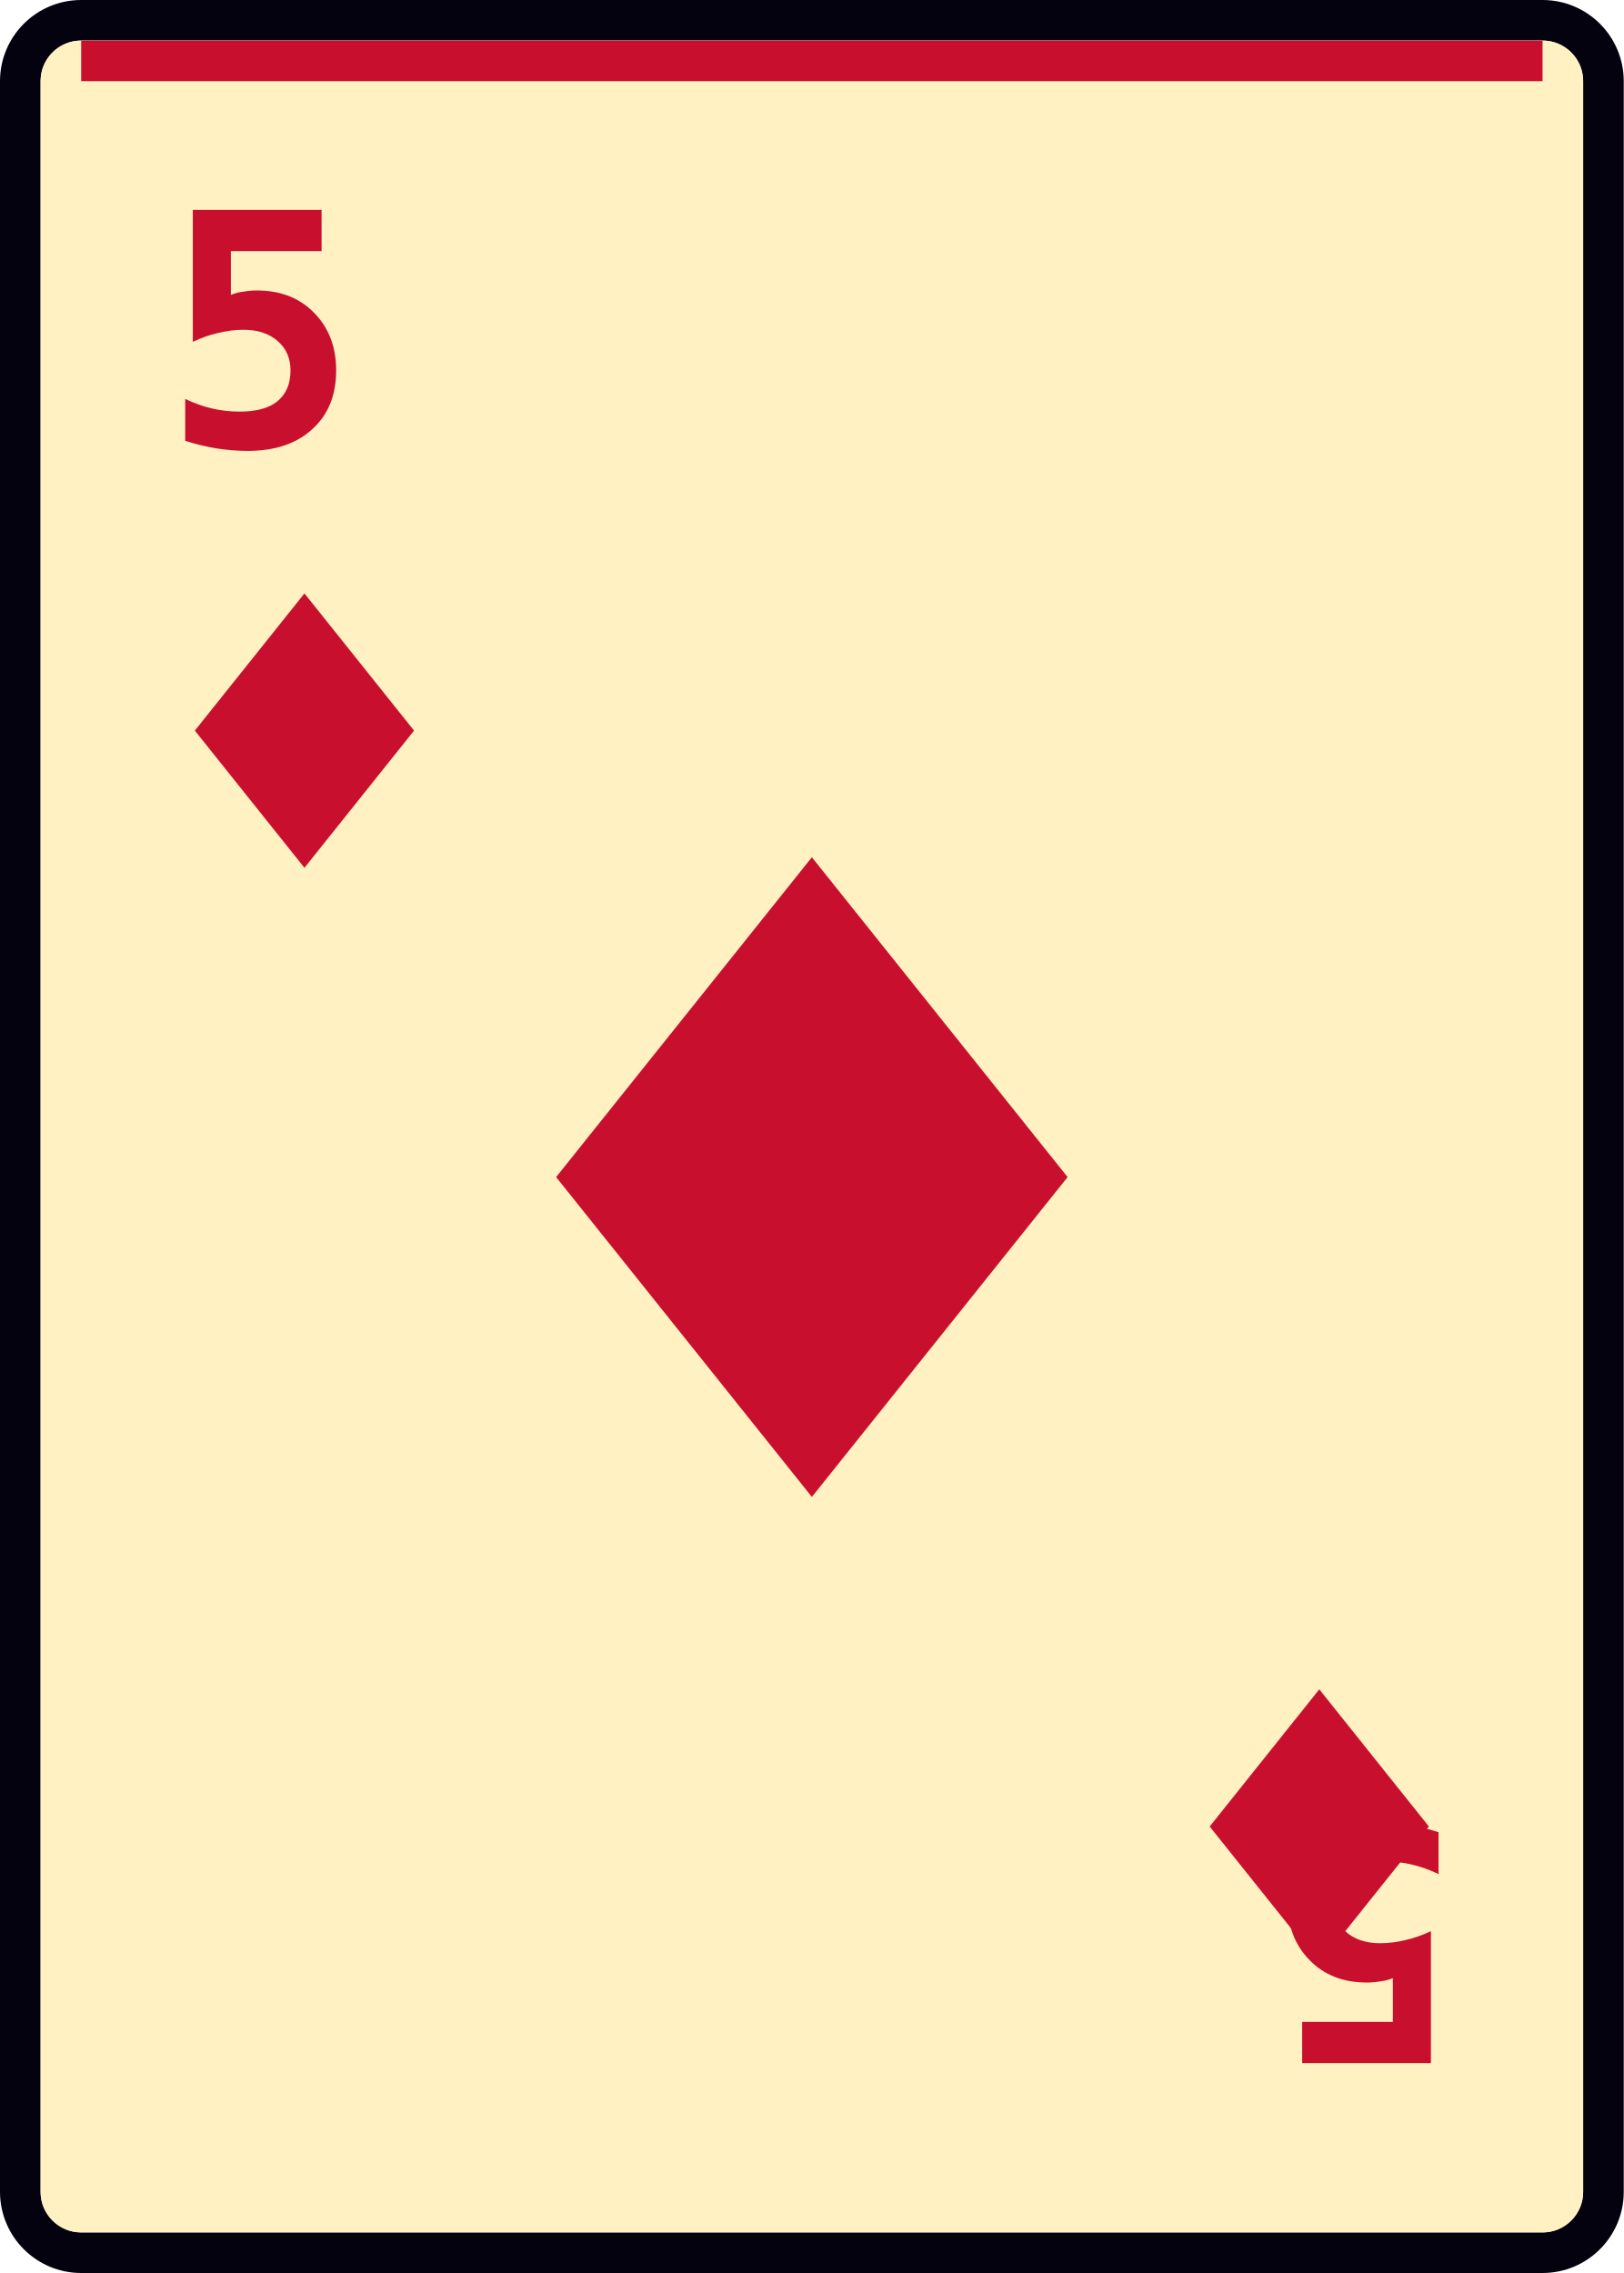
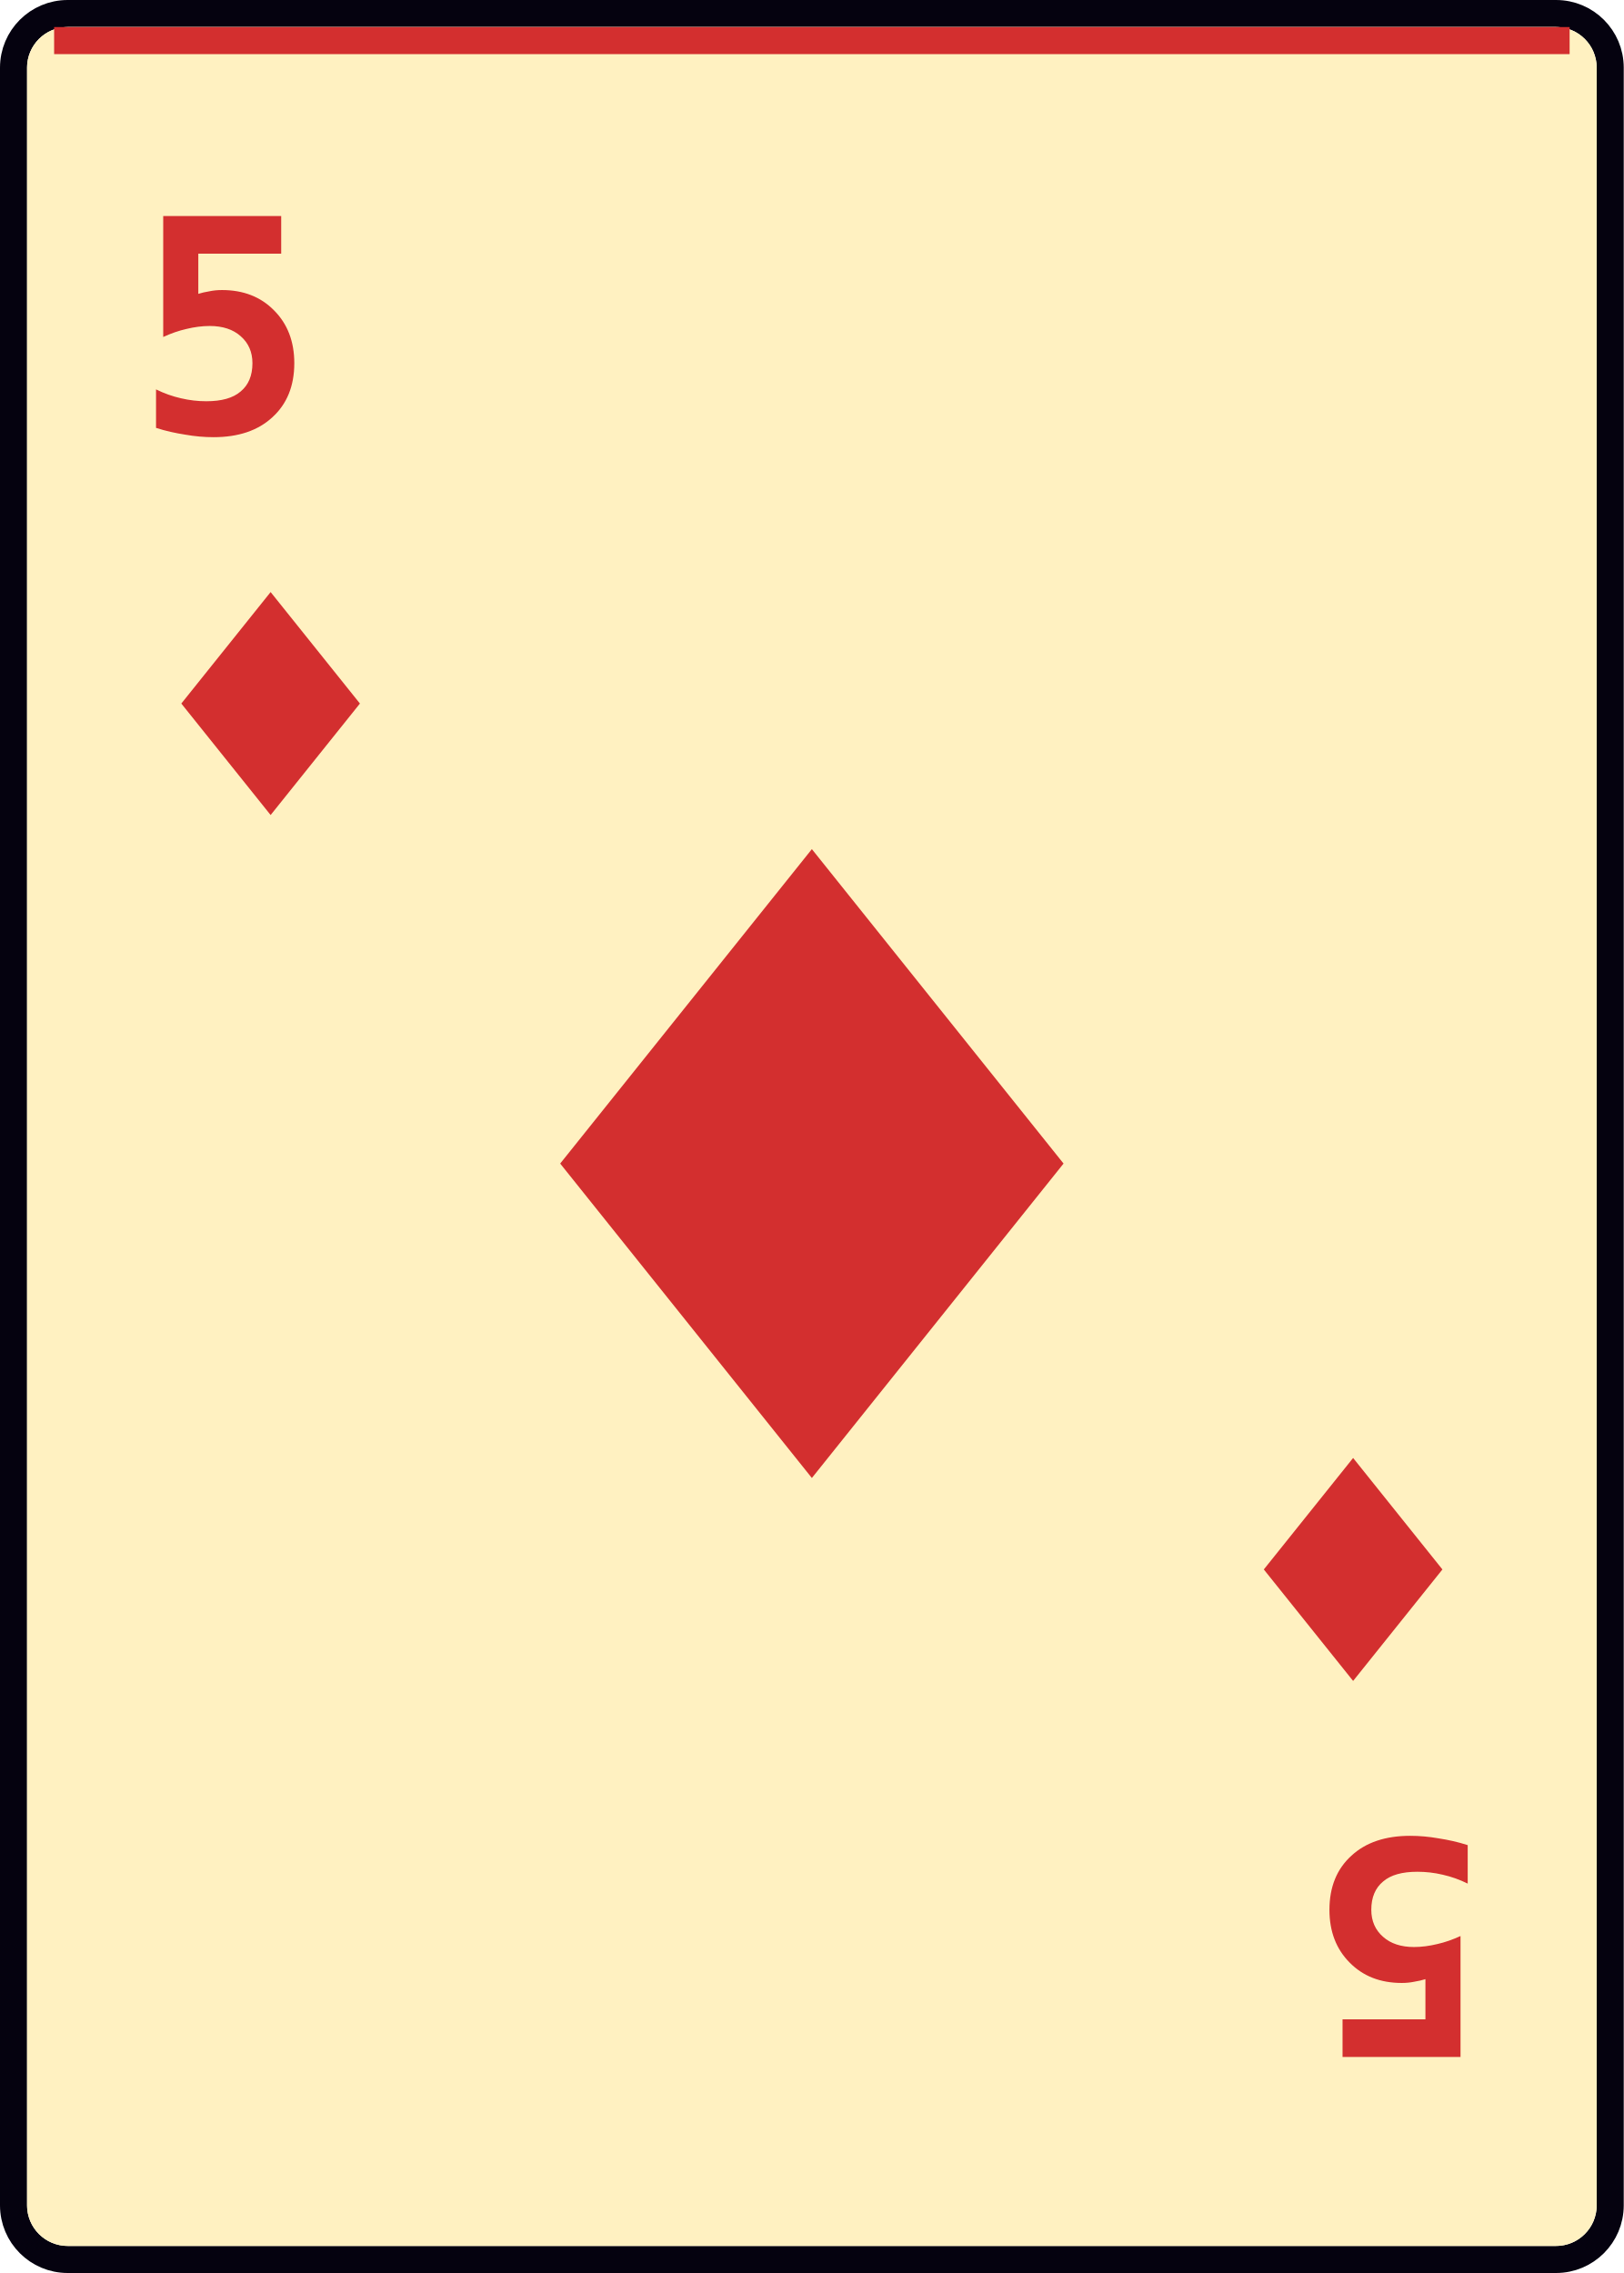
- <svg xmlns="http://www.w3.org/2000/svg" viewBox="0 0 40 56" width="40" height="56" shape-rendering="geometricPrecision">
+ <svg xmlns="http://www.w3.org/2000/svg" viewBox="0 0 60 84" width="60" height="84" shape-rendering="geometricPrecision">
  <g id="edge">
-     <rect x="0.5" y="0.5" width="39" height="55" rx="1.5" ry="1.5" fill="none" stroke="#05020F" stroke-width="1" />
+     <rect x="0.5" y="0.5" width="59" height="83" rx="2" ry="2" fill="none" stroke="#05020F" stroke-width="1" />
  </g>
  <g id="face">
-     <rect x="1" y="1" width="38" height="54" rx="1" ry="1" fill="#FFF1C1" />
-     <line x1="2" y1="1.5" x2="38" y2="1.5" stroke="#C8102E" stroke-width="1" />
+     <rect x="1" y="1" width="58" height="82" rx="1.5" ry="1.5" fill="#FFF1C1" />
+     <line x1="2" y1="1.5" x2="58" y2="1.5" stroke="#D32F2F" stroke-width="1" />
  </g>
  <g id="rank">
-     <text x="4" y="11" fill="#C8102E" font-size="8" font-family="ui-monospace, SFMono-Regular, Menlo, Consolas, monospace" font-weight="700">5</text>
-     <g transform="translate(36,52) rotate(180)">
-       <text x="0" y="7" fill="#C8102E" font-size="8" font-family="ui-monospace, SFMono-Regular, Menlo, Consolas, monospace" font-weight="700">5</text>
+     <text x="5" y="16" fill="#D32F2F" font-size="11" font-family="ui-monospace, SFMono-Regular, Menlo, Consolas, monospace" font-weight="700" letter-spacing="-0.6">5</text>
+     <g transform="translate(55,79) rotate(180)">
+       <text x="0" y="11" fill="#D32F2F" font-size="11" font-family="ui-monospace, SFMono-Regular, Menlo, Consolas, monospace" font-weight="700" letter-spacing="-0.6">5</text>
    </g>
  </g>
  <g id="suit">
-     <path d="M 7.5,14.62 L 10.2,18 L 7.5,21.38 L 4.8,18 Z" fill="#C8102E" />
-     <path d="M 20,21.12 L 26.3,29 L 20,36.88 L 13.7,29 Z" fill="#C8102E" />
-     <g transform="translate(36,52) rotate(180)">
-       <path d="M 3.5,3.62 L 6.2,7 L 3.5,10.38 L 0.8,7 Z" fill="#C8102E" />
+     <path d="M 10,21.88 L 13.3,26 L 10,30.12 L 6.7,26 Z" fill="#D32F2F" />
+     <path d="M 30,31.38 L 39.3,43 L 30,54.62 L 20.7,43 Z" fill="#D32F2F" />
+     <g transform="translate(55,79) rotate(180)">
+       <path d="M 5,16.88 L 8.3,21 L 5,25.12 L 1.7,21 Z" fill="#D32F2F" />
    </g>
  </g>
</svg>
